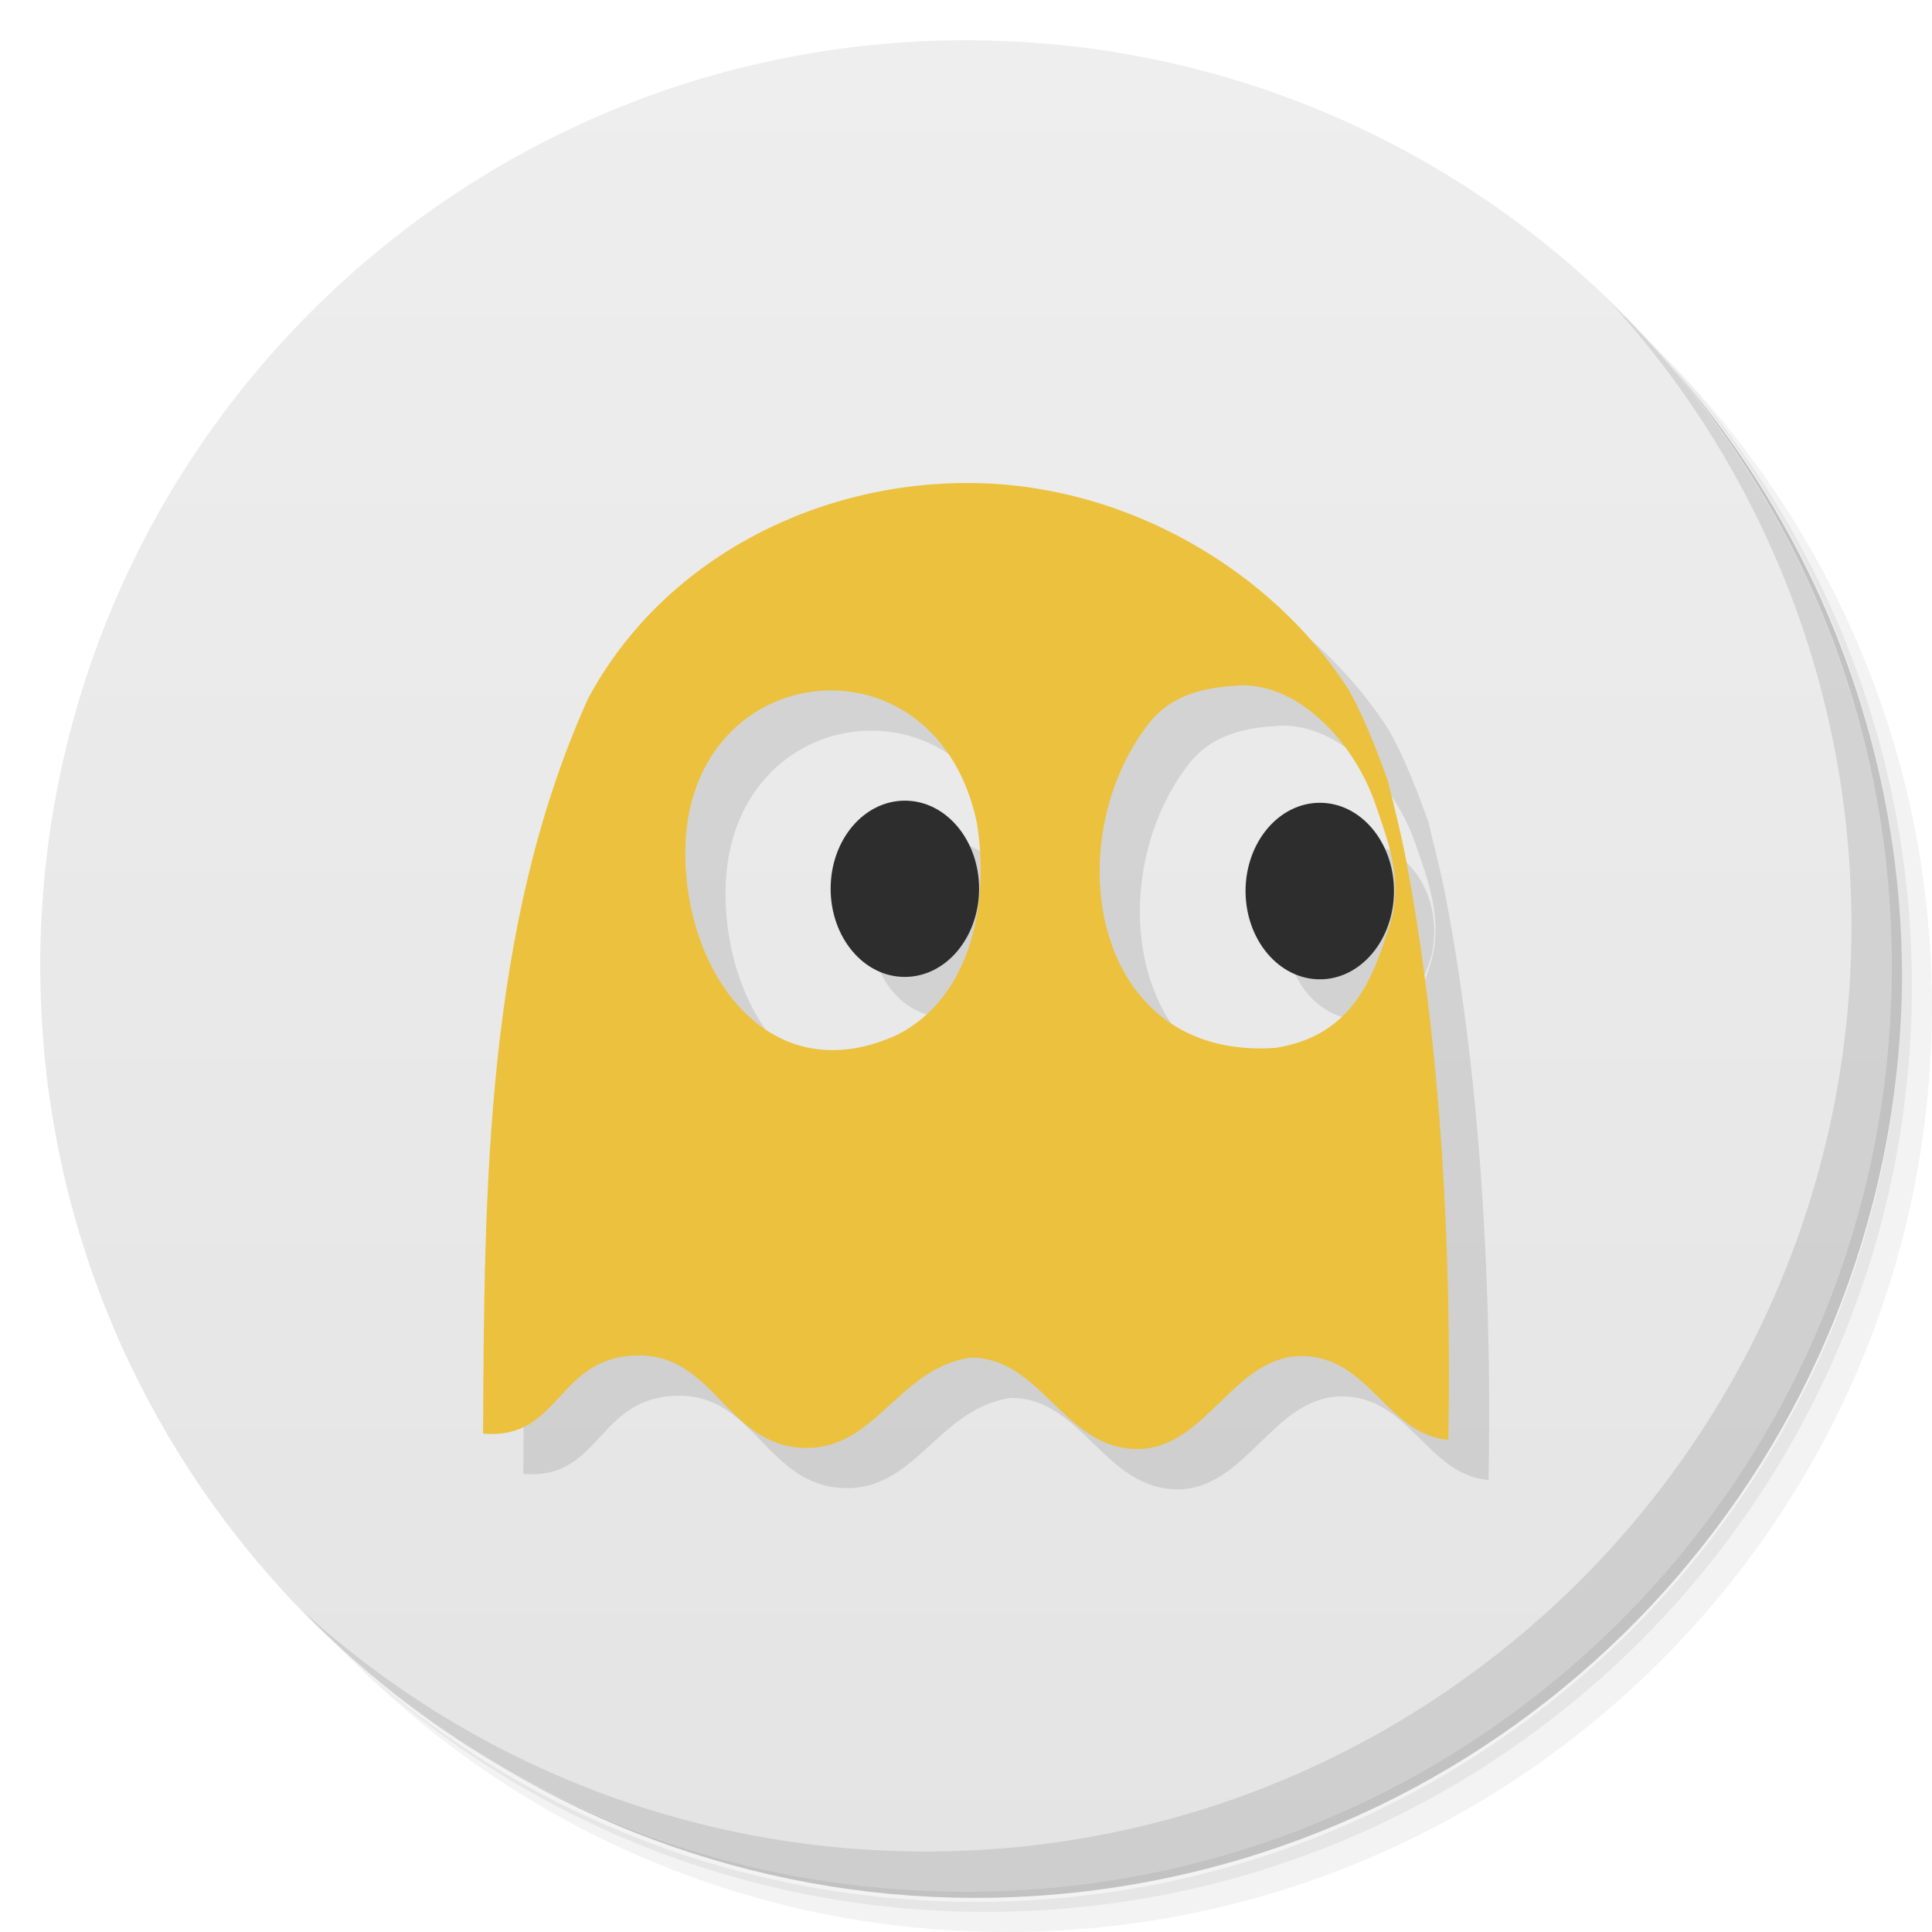
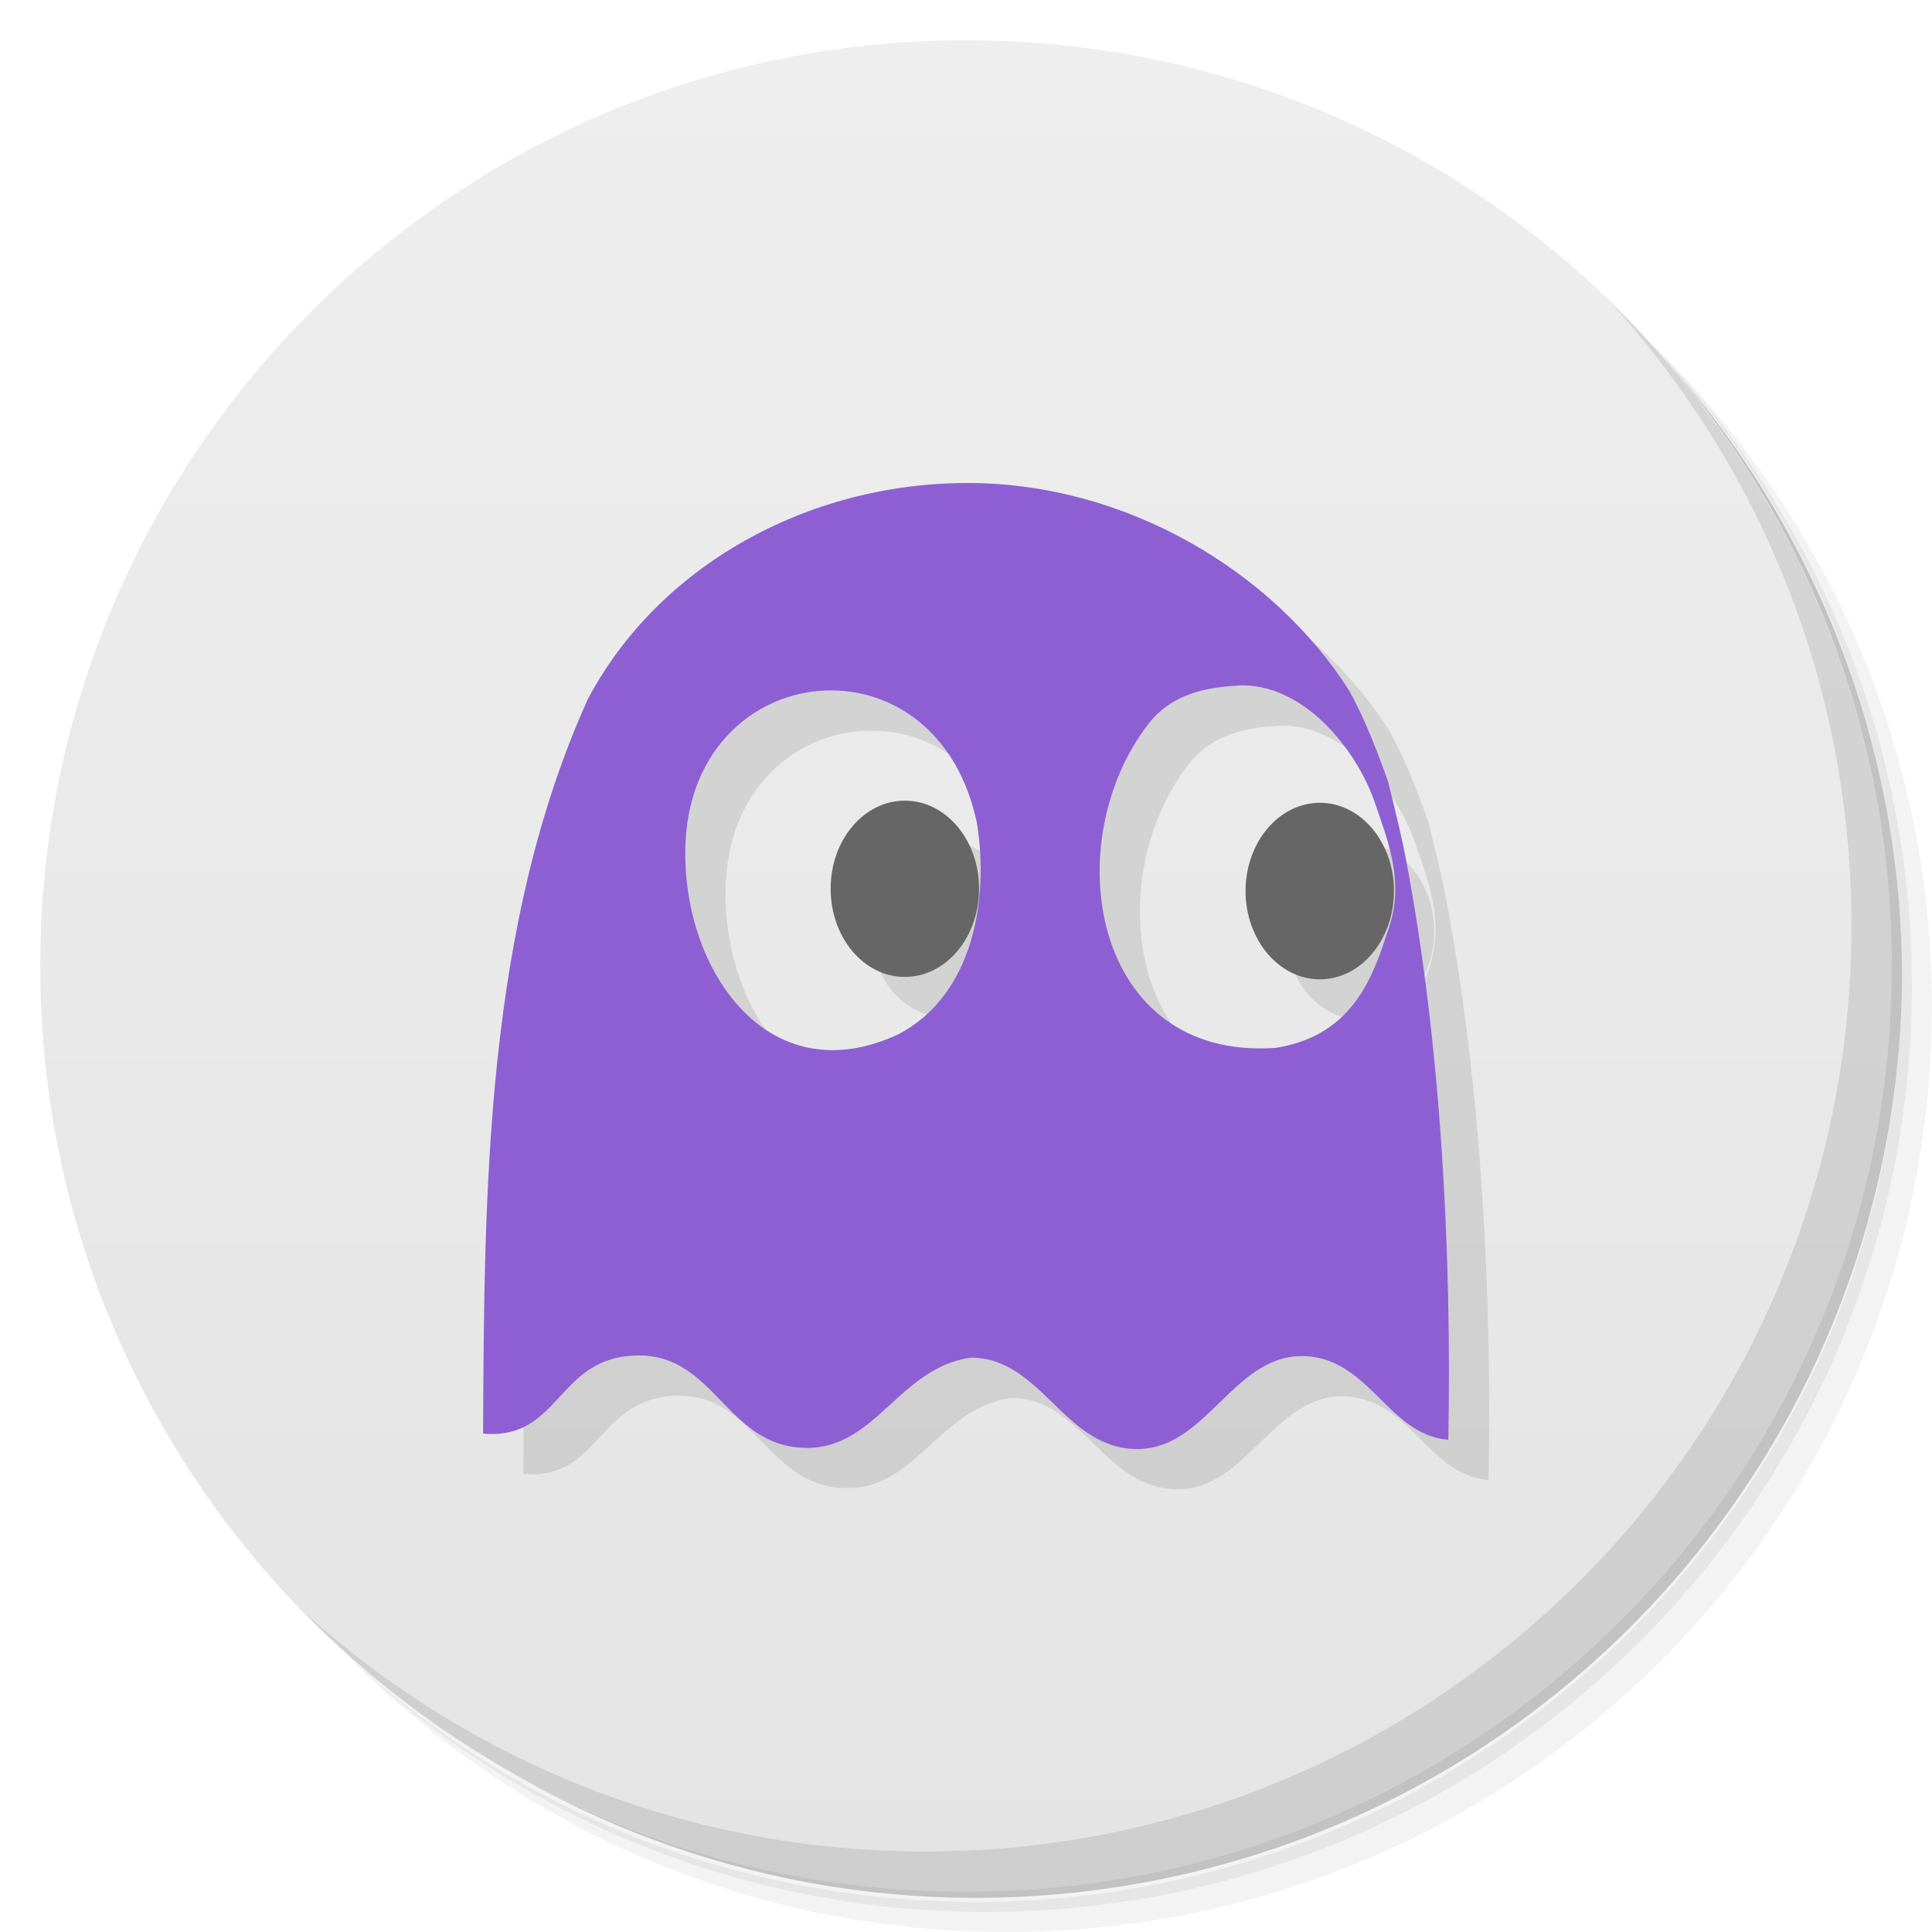
- <svg xmlns="http://www.w3.org/2000/svg" viewBox="0 0 48 48">
-   <defs>
+ <svg xmlns="http://www.w3.org/2000/svg" viewBox="0 0 48 48" version="1.1" id="svg53">
+   <defs id="defs7">
    <linearGradient id="linearGradient3764" x1="1" x2="47" gradientUnits="userSpaceOnUse" gradientTransform="matrix(0,-1,1,0,-1.5e-6,48)">
-       <stop style="stop-color:#e4e4e4;stop-opacity:1" />
-       <stop offset="1" style="stop-color:#eee;stop-opacity:1" />
+       <stop style="stop-color:#e4e4e4;stop-opacity:1" id="stop2" />
+       <stop offset="1" style="stop-color:#eee;stop-opacity:1" id="stop4" />
    </linearGradient>
  </defs>
-   <g>
-     <path d="m 36.31 5 c 5.859 4.062 9.688 10.831 9.688 18.5 c 0 12.426 -10.07 22.5 -22.5 22.5 c -7.669 0 -14.438 -3.828 -18.5 -9.688 c 1.037 1.822 2.306 3.499 3.781 4.969 c 4.085 3.712 9.514 5.969 15.469 5.969 c 12.703 0 23 -10.298 23 -23 c 0 -5.954 -2.256 -11.384 -5.969 -15.469 c -1.469 -1.475 -3.147 -2.744 -4.969 -3.781 z m 4.969 3.781 c 3.854 4.113 6.219 9.637 6.219 15.719 c 0 12.703 -10.297 23 -23 23 c -6.081 0 -11.606 -2.364 -15.719 -6.219 c 4.16 4.144 9.883 6.719 16.219 6.719 c 12.703 0 23 -10.298 23 -23 c 0 -6.335 -2.575 -12.06 -6.719 -16.219 z" style="opacity:0.05" />
-     <path d="m 41.28 8.781 c 3.712 4.085 5.969 9.514 5.969 15.469 c 0 12.703 -10.297 23 -23 23 c -5.954 0 -11.384 -2.256 -15.469 -5.969 c 4.113 3.854 9.637 6.219 15.719 6.219 c 12.703 0 23 -10.298 23 -23 c 0 -6.081 -2.364 -11.606 -6.219 -15.719 z" style="opacity:0.1" />
-     <path d="m 31.25 2.375 c 8.615 3.154 14.75 11.417 14.75 21.13 c 0 12.426 -10.07 22.5 -22.5 22.5 c -9.708 0 -17.971 -6.135 -21.12 -14.75 a 23 23 0 0 0 44.875 -7 a 23 23 0 0 0 -16 -21.875 z" style="opacity:0.2" />
+   <g id="g15">
+     <path d="m 36.31 5 c 5.859 4.062 9.688 10.831 9.688 18.5 c 0 12.426 -10.07 22.5 -22.5 22.5 c -7.669 0 -14.438 -3.828 -18.5 -9.688 c 1.037 1.822 2.306 3.499 3.781 4.969 c 4.085 3.712 9.514 5.969 15.469 5.969 c 12.703 0 23 -10.298 23 -23 c 0 -5.954 -2.256 -11.384 -5.969 -15.469 c -1.469 -1.475 -3.147 -2.744 -4.969 -3.781 z m 4.969 3.781 c 3.854 4.113 6.219 9.637 6.219 15.719 c 0 12.703 -10.297 23 -23 23 c -6.081 0 -11.606 -2.364 -15.719 -6.219 c 4.16 4.144 9.883 6.719 16.219 6.719 c 12.703 0 23 -10.298 23 -23 c 0 -6.335 -2.575 -12.06 -6.719 -16.219 z" style="opacity:0.05" id="path9" />
+     <path d="m 41.28 8.781 c 3.712 4.085 5.969 9.514 5.969 15.469 c 0 12.703 -10.297 23 -23 23 c -5.954 0 -11.384 -2.256 -15.469 -5.969 c 4.113 3.854 9.637 6.219 15.719 6.219 c 12.703 0 23 -10.298 23 -23 c 0 -6.081 -2.364 -11.606 -6.219 -15.719 z" style="opacity:0.1" id="path11" />
+     <path d="m 31.25 2.375 c 8.615 3.154 14.75 11.417 14.75 21.13 c 0 12.426 -10.07 22.5 -22.5 22.5 c -9.708 0 -17.971 -6.135 -21.12 -14.75 a 23 23 0 0 0 44.875 -7 a 23 23 0 0 0 -16 -21.875 z" style="opacity:0.2" id="path13" />
  </g>
-   <g>
-     <path d="m 24 1 c 12.703 0 23 10.297 23 23 c 0 12.703 -10.297 23 -23 23 -12.703 0 -23 -10.297 -23 -23 0 -12.703 10.297 -23 23 -23 z" style="fill:url(#linearGradient3764);fill-opacity:1" />
+   <g id="g19">
+     <path d="m 24 1 c 12.703 0 23 10.297 23 23 c 0 12.703 -10.297 23 -23 23 -12.703 0 -23 -10.297 -23 -23 0 -12.703 10.297 -23 23 -23 z" style="fill:url(#linearGradient3764);fill-opacity:1" id="path17" />
  </g>
-   <g>
-     <g>
-       <g transform="translate(1,1)">
-         <g style="opacity:0.1">
-           <g>
-             <path d="m 20.637 22.08 c 0 1.211 0.824 2.195 1.844 2.191 c 1.02 0 1.844 -0.98 1.844 -2.191 c 0 -1.211 -0.824 -2.188 -1.844 -2.188 c -1.02 0 -1.844 0.977 -1.844 2.188" style="fill:#000;fill-opacity:1;stroke:none;fill-rule:evenodd" />
-             <path d="m 24.03 12 c -3.961 0.004 -7.66 2.043 -9.426 5.371 c -2.539 5.625 -2.574 12.133 -2.602 18.246 c 1.934 0.172 1.816 -1.914 3.84 -1.941 c 1.926 -0.027 2.203 2.258 4.164 2.297 c 1.754 0.031 2.316 -1.977 4.102 -2.242 c 1.773 -0.016 2.328 2.285 4.164 2.27 c 1.691 -0.012 2.363 -2.289 4.047 -2.309 c 1.691 -0.016 2.145 1.961 3.664 2.078 c 0.086 -4.57 -0.172 -9.793 -1.055 -14.434 c -0.125 -0.652 -0.289 -1.289 -0.441 -1.914 c -0.215 -0.613 -0.578 -1.574 -0.969 -2.266 c -1.871 -2.945 -5.527 -5.16 -9.488 -5.156 m 6.73 5.03 c 1.57 -0.074 2.918 1.508 3.406 2.934 c 0.297 0.875 0.727 1.906 0.352 3.051 c -0.375 1.141 -0.836 2.711 -2.832 3.02 c -4.598 0.316 -5.422 -5.16 -3.137 -8.07 c 0.594 -0.754 1.492 -0.895 2.211 -0.93 m -10.246 0.121 c 1.609 -0.063 3.266 0.98 3.754 3.277 c 0.316 1.902 -0.09 4.313 -1.969 5.273 c -3.098 1.43 -5.188 -1.379 -5.27 -4.313 c -0.094 -2.68 1.66 -4.168 3.48 -4.238 m 0.004 0" style="fill:#000;fill-opacity:1;stroke:none;fill-rule:nonzero" />
-             <path d="m 30.945 22.14 c 0.004 1.211 0.828 2.191 1.848 2.191 c 1.016 0 1.84 -0.984 1.84 -2.195 c 0 -1.211 -0.824 -2.191 -1.84 -2.191 c -1.02 0 -1.844 0.98 -1.848 2.191" style="fill:#000;fill-opacity:1;stroke:none;fill-rule:evenodd" />
+   <g id="g35">
+     <g id="g33">
+       <g transform="translate(1,1)" id="g31">
+         <g style="opacity:0.1" id="g29">
+           <g id="g27">
+             <path d="m 20.637 22.08 c 0 1.211 0.824 2.195 1.844 2.191 c 1.02 0 1.844 -0.98 1.844 -2.191 c 0 -1.211 -0.824 -2.188 -1.844 -2.188 c -1.02 0 -1.844 0.977 -1.844 2.188" style="fill:#000;fill-opacity:1;stroke:none;fill-rule:evenodd" id="path21" />
+             <path d="m 24.03 12 c -3.961 0.004 -7.66 2.043 -9.426 5.371 c -2.539 5.625 -2.574 12.133 -2.602 18.246 c 1.934 0.172 1.816 -1.914 3.84 -1.941 c 1.926 -0.027 2.203 2.258 4.164 2.297 c 1.754 0.031 2.316 -1.977 4.102 -2.242 c 1.773 -0.016 2.328 2.285 4.164 2.27 c 1.691 -0.012 2.363 -2.289 4.047 -2.309 c 1.691 -0.016 2.145 1.961 3.664 2.078 c 0.086 -4.57 -0.172 -9.793 -1.055 -14.434 c -0.125 -0.652 -0.289 -1.289 -0.441 -1.914 c -0.215 -0.613 -0.578 -1.574 -0.969 -2.266 c -1.871 -2.945 -5.527 -5.16 -9.488 -5.156 m 6.73 5.03 c 1.57 -0.074 2.918 1.508 3.406 2.934 c 0.297 0.875 0.727 1.906 0.352 3.051 c -0.375 1.141 -0.836 2.711 -2.832 3.02 c -4.598 0.316 -5.422 -5.16 -3.137 -8.07 c 0.594 -0.754 1.492 -0.895 2.211 -0.93 m -10.246 0.121 c 1.609 -0.063 3.266 0.98 3.754 3.277 c 0.316 1.902 -0.09 4.313 -1.969 5.273 c -3.098 1.43 -5.188 -1.379 -5.27 -4.313 c -0.094 -2.68 1.66 -4.168 3.48 -4.238 m 0.004 0" style="fill:#000;fill-opacity:1;stroke:none;fill-rule:nonzero" id="path23" />
+             <path d="m 30.945 22.14 c 0.004 1.211 0.828 2.191 1.848 2.191 c 1.016 0 1.84 -0.984 1.84 -2.195 c 0 -1.211 -0.824 -2.191 -1.84 -2.191 c -1.02 0 -1.844 0.98 -1.848 2.191" style="fill:#000;fill-opacity:1;stroke:none;fill-rule:evenodd" id="path25" />
          </g>
        </g>
      </g>
    </g>
  </g>
-   <g>
-     <g>
-       <g>
-         <path d="m 20.637 22.08 c 0 1.211 0.824 2.195 1.844 2.191 c 1.02 0 1.844 -0.98 1.844 -2.191 c 0 -1.211 -0.824 -2.188 -1.844 -2.188 c -1.02 0 -1.844 0.977 -1.844 2.188" style="fill:#2d2d2d;fill-opacity:1;stroke:none;fill-rule:evenodd" />
-         <path d="m 24.03 12 c -3.961 0.004 -7.66 2.043 -9.426 5.371 c -2.539 5.625 -2.574 12.133 -2.602 18.246 c 1.934 0.172 1.816 -1.914 3.84 -1.941 c 1.926 -0.027 2.203 2.258 4.164 2.297 c 1.754 0.031 2.316 -1.977 4.102 -2.242 c 1.773 -0.016 2.328 2.285 4.164 2.27 c 1.691 -0.012 2.363 -2.289 4.047 -2.309 c 1.691 -0.016 2.145 1.961 3.664 2.078 c 0.086 -4.57 -0.172 -9.793 -1.055 -14.434 c -0.125 -0.652 -0.289 -1.289 -0.441 -1.914 c -0.215 -0.613 -0.578 -1.574 -0.969 -2.266 c -1.871 -2.945 -5.527 -5.16 -9.488 -5.156 m 6.73 5.03 c 1.57 -0.074 2.918 1.508 3.406 2.934 c 0.297 0.875 0.727 1.906 0.352 3.051 c -0.375 1.141 -0.836 2.711 -2.832 3.02 c -4.598 0.316 -5.422 -5.16 -3.137 -8.07 c 0.594 -0.754 1.492 -0.895 2.211 -0.93 m -10.246 0.121 c 1.609 -0.063 3.266 0.98 3.754 3.277 c 0.316 1.902 -0.09 4.313 -1.969 5.273 c -3.098 1.43 -5.188 -1.379 -5.27 -4.313 c -0.094 -2.68 1.66 -4.168 3.48 -4.238 m 0.004 0" style="fill:#ecc13d;fill-opacity:1;stroke:none;fill-rule:nonzero" />
-         <path d="m 30.945 22.14 c 0.004 1.211 0.828 2.191 1.848 2.191 c 1.016 0 1.84 -0.984 1.84 -2.195 c 0 -1.211 -0.824 -2.191 -1.84 -2.191 c -1.02 0 -1.844 0.98 -1.848 2.191" style="fill:#2d2d2d;fill-opacity:1;stroke:none;fill-rule:evenodd" />
+   <g id="g47">
+     <g id="g45">
+       <g id="g43">
+         <path d="m 20.637 22.08 c 0 1.211 0.824 2.195 1.844 2.191 c 1.02 0 1.844 -0.98 1.844 -2.191 c 0 -1.211 -0.824 -2.188 -1.844 -2.188 c -1.02 0 -1.844 0.977 -1.844 2.188" style="fill:#666666;fill-opacity:1;stroke:none;fill-rule:evenodd" id="path37" />
+         <path d="m 24.03 12 c -3.961 0.004 -7.66 2.043 -9.426 5.371 c -2.539 5.625 -2.574 12.133 -2.602 18.246 c 1.934 0.172 1.816 -1.914 3.84 -1.941 c 1.926 -0.027 2.203 2.258 4.164 2.297 c 1.754 0.031 2.316 -1.977 4.102 -2.242 c 1.773 -0.016 2.328 2.285 4.164 2.27 c 1.691 -0.012 2.363 -2.289 4.047 -2.309 c 1.691 -0.016 2.145 1.961 3.664 2.078 c 0.086 -4.57 -0.172 -9.793 -1.055 -14.434 c -0.125 -0.652 -0.289 -1.289 -0.441 -1.914 c -0.215 -0.613 -0.578 -1.574 -0.969 -2.266 c -1.871 -2.945 -5.527 -5.16 -9.488 -5.156 m 6.73 5.03 c 1.57 -0.074 2.918 1.508 3.406 2.934 c 0.297 0.875 0.727 1.906 0.352 3.051 c -0.375 1.141 -0.836 2.711 -2.832 3.02 c -4.598 0.316 -5.422 -5.16 -3.137 -8.07 c 0.594 -0.754 1.492 -0.895 2.211 -0.93 m -10.246 0.121 c 1.609 -0.063 3.266 0.98 3.754 3.277 c 0.316 1.902 -0.09 4.313 -1.969 5.273 c -3.098 1.43 -5.188 -1.379 -5.27 -4.313 c -0.094 -2.68 1.66 -4.168 3.48 -4.238 m 0.004 0" style="fill:#8d5fd3;fill-opacity:1;stroke:none;fill-rule:nonzero" id="path39" />
+         <path d="m 30.945 22.14 c 0.004 1.211 0.828 2.191 1.848 2.191 c 1.016 0 1.84 -0.984 1.84 -2.195 c 0 -1.211 -0.824 -2.191 -1.84 -2.191 c -1.02 0 -1.844 0.98 -1.848 2.191" style="fill:#666666;fill-opacity:1;stroke:none;fill-rule:evenodd" id="path41" />
      </g>
    </g>
  </g>
-   <g>
-     <path d="m 40.03 7.531 c 3.712 4.084 5.969 9.514 5.969 15.469 0 12.703 -10.297 23 -23 23 c -5.954 0 -11.384 -2.256 -15.469 -5.969 4.178 4.291 10.01 6.969 16.469 6.969 c 12.703 0 23 -10.298 23 -23 0 -6.462 -2.677 -12.291 -6.969 -16.469 z" style="opacity:0.1" />
+   <g id="g51">
+     <path d="m 40.03 7.531 c 3.712 4.084 5.969 9.514 5.969 15.469 0 12.703 -10.297 23 -23 23 c -5.954 0 -11.384 -2.256 -15.469 -5.969 4.178 4.291 10.01 6.969 16.469 6.969 c 12.703 0 23 -10.298 23 -23 0 -6.462 -2.677 -12.291 -6.969 -16.469 z" style="opacity:0.1" id="path49" />
  </g>
</svg>
